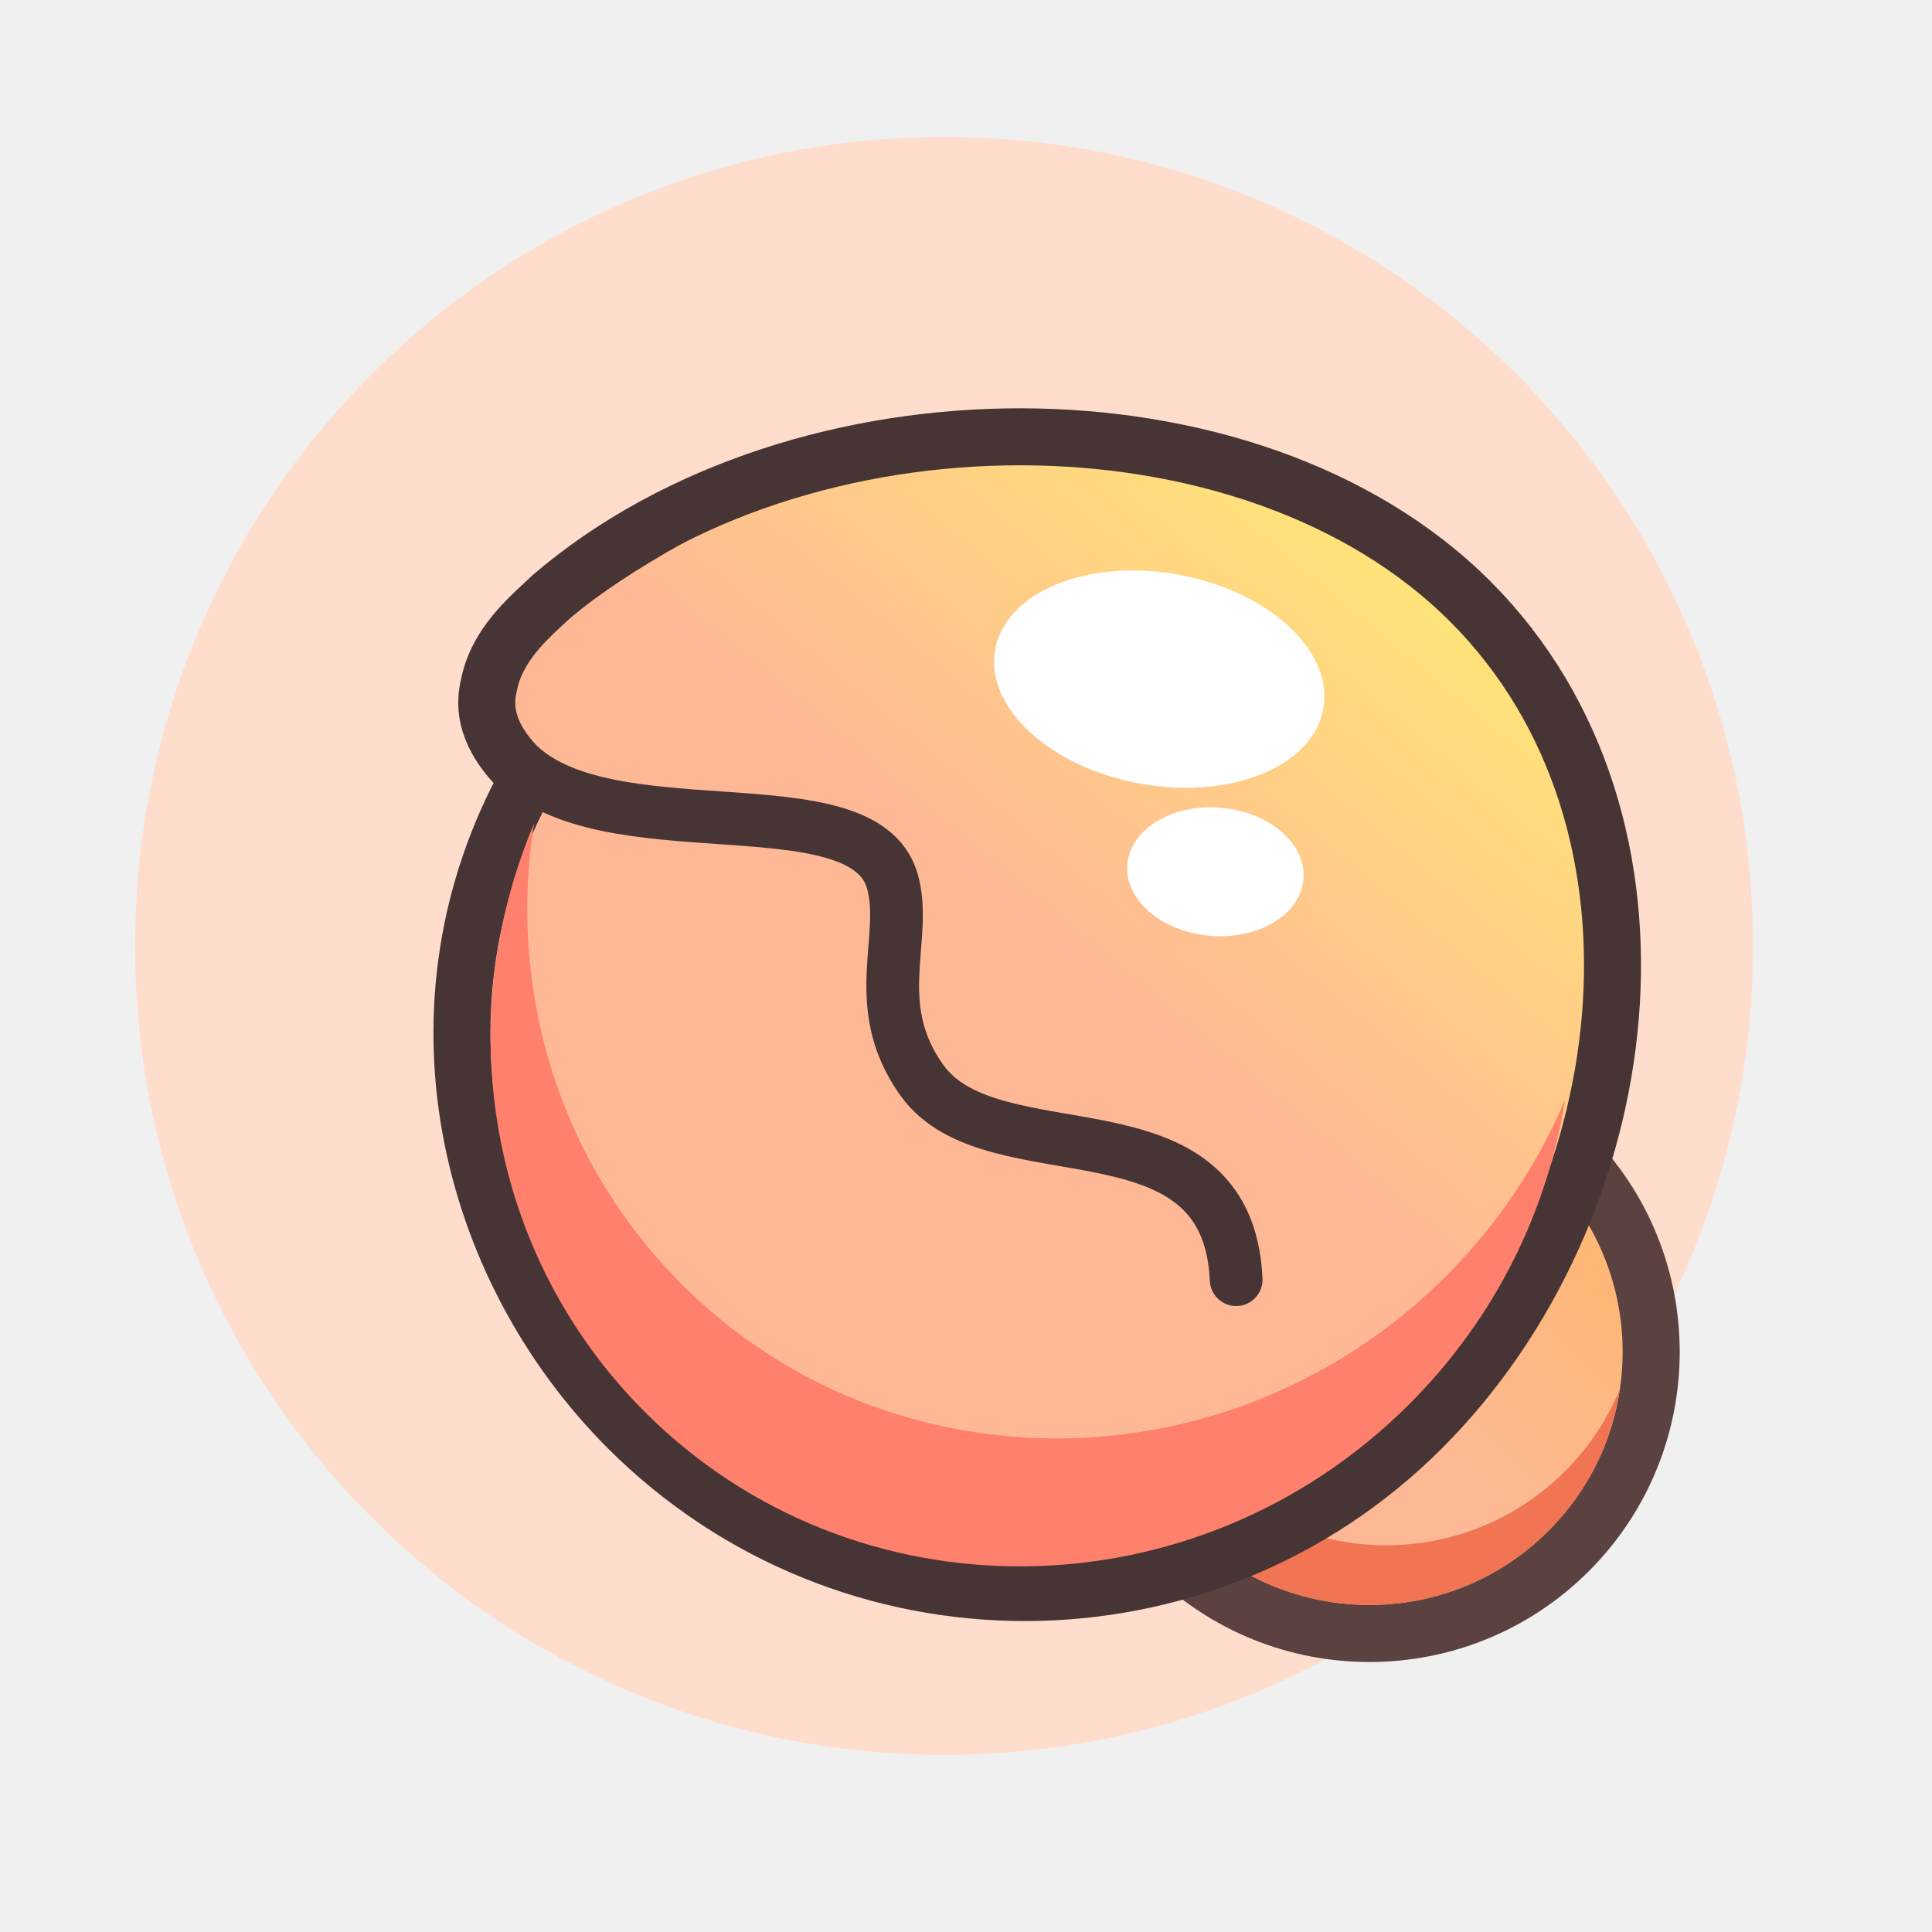
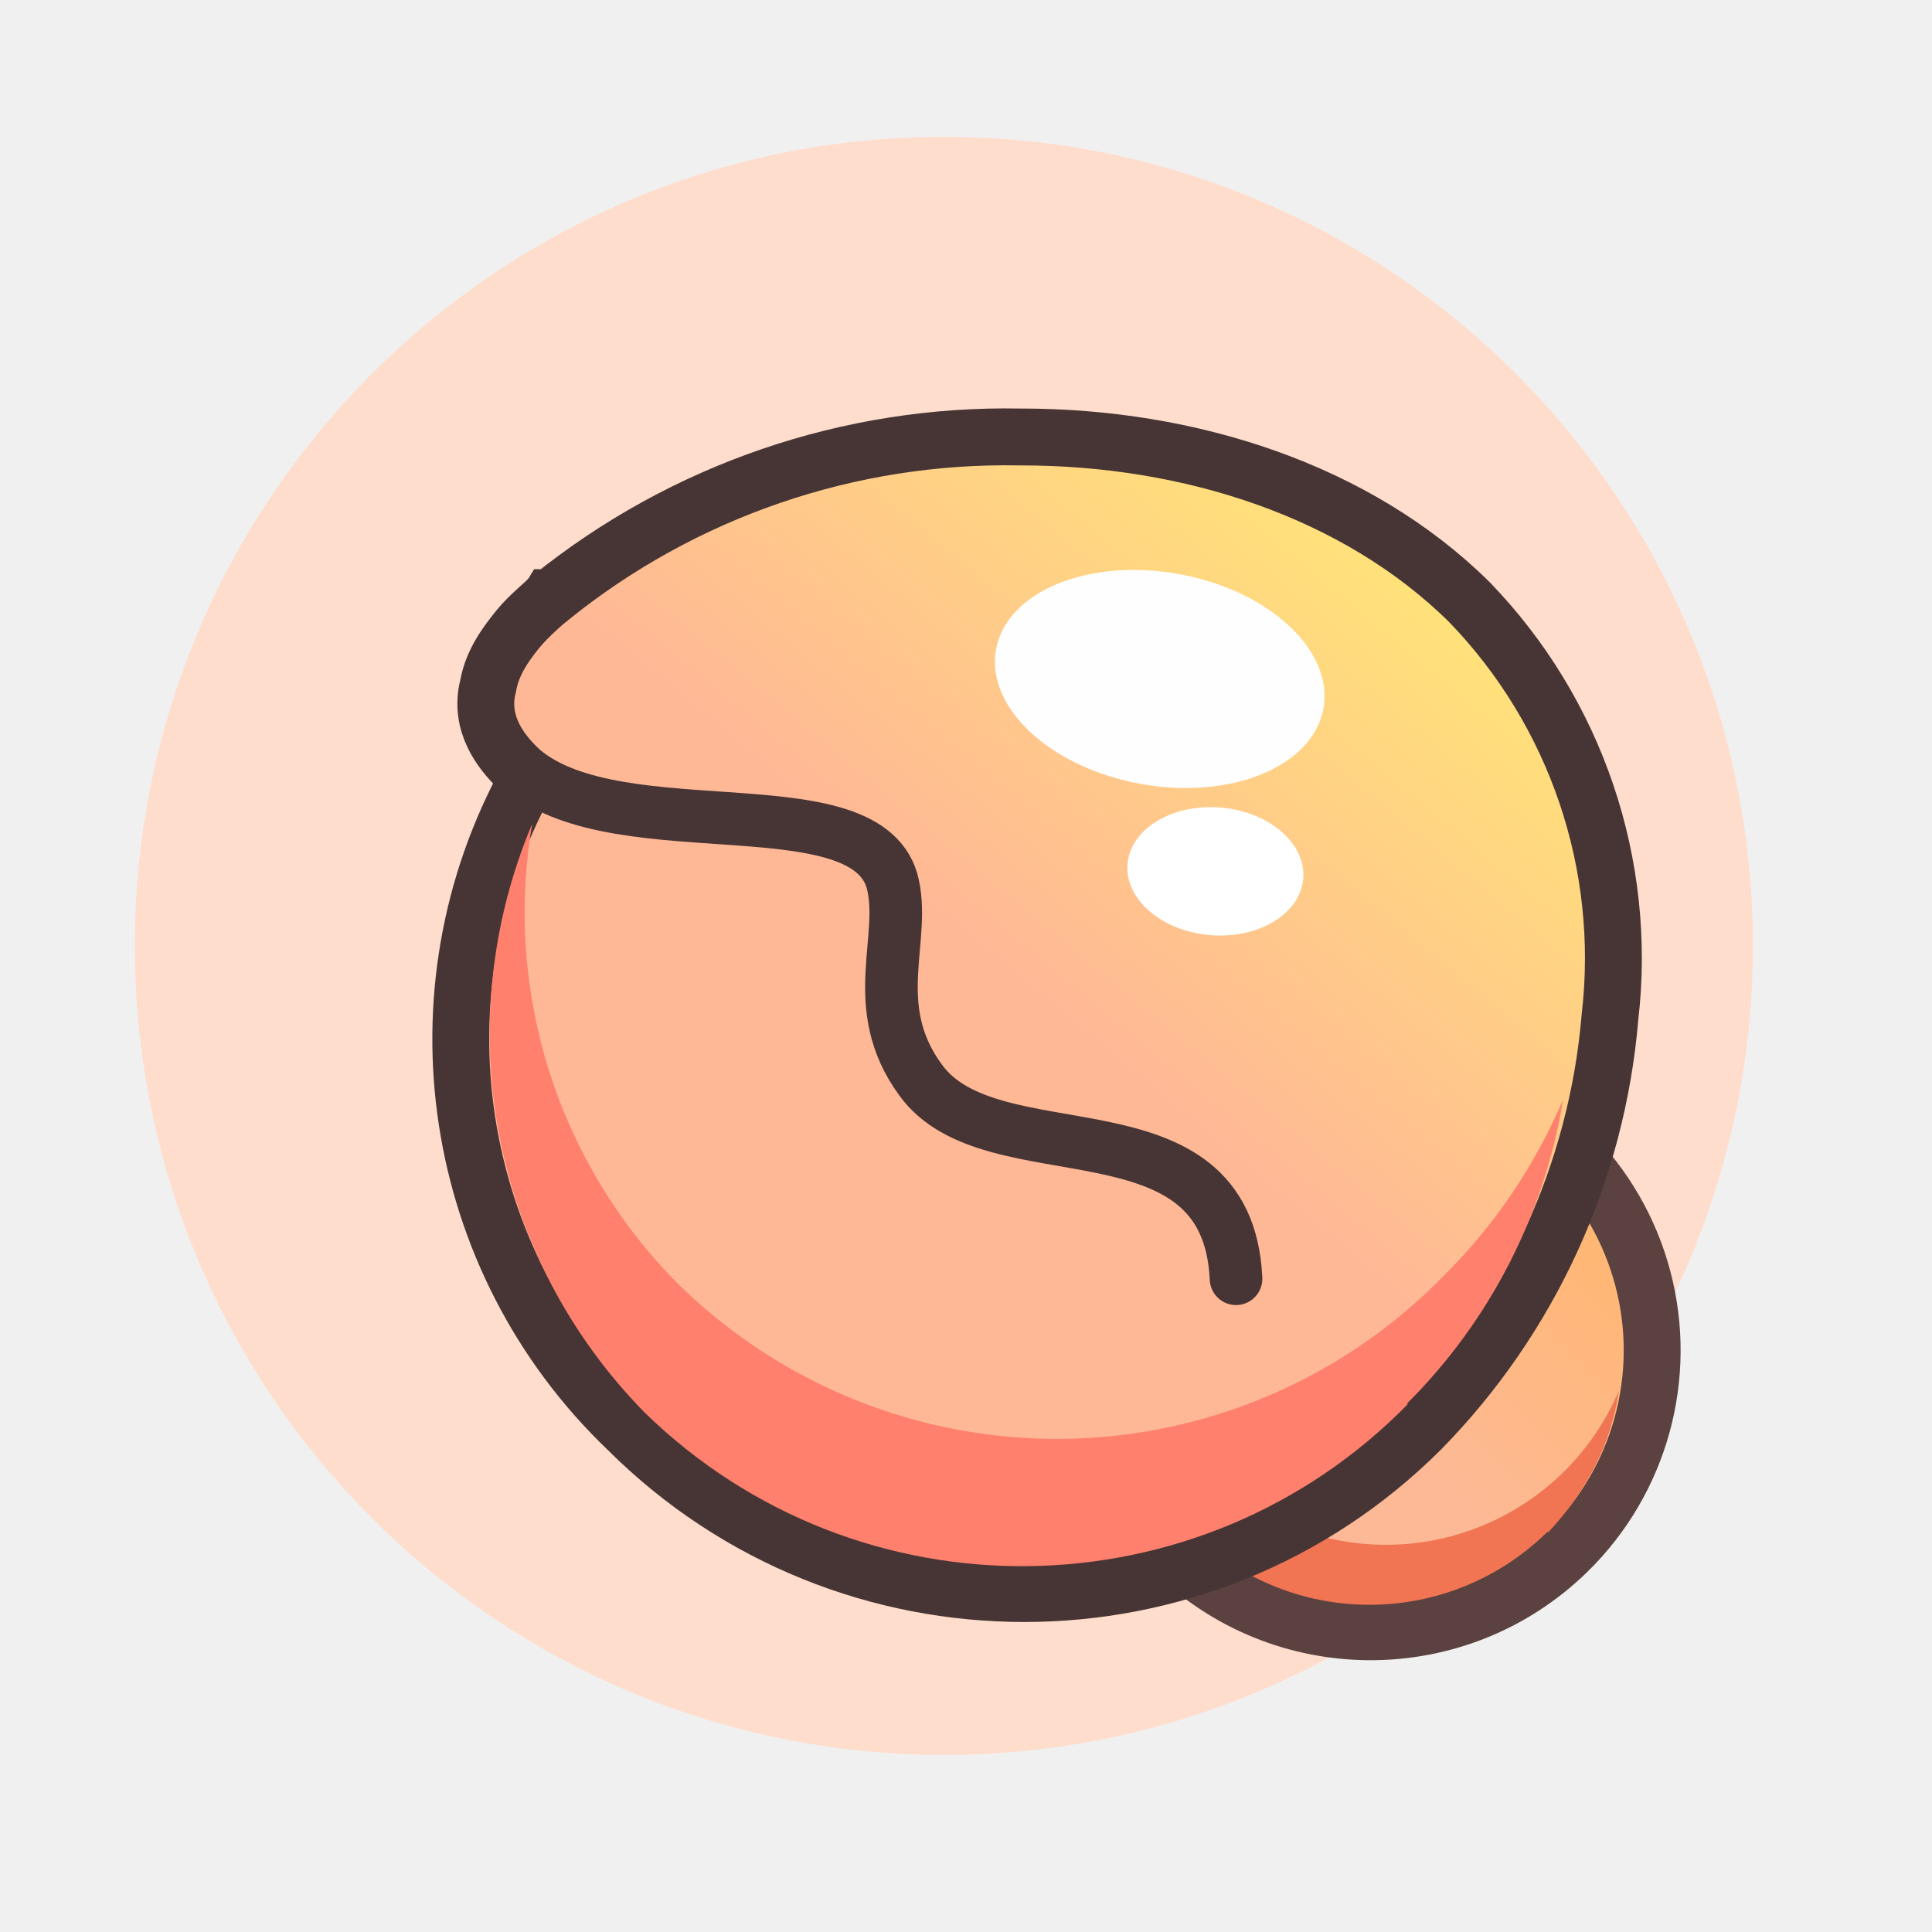
<svg xmlns="http://www.w3.org/2000/svg" viewBox="0 0 96 96">
-   <circle cx="46.909" cy="47" r="40.197" fill="#ffddcc" />
-   <svg x="13.774" y="13.683" width="75.514" height="75.514" viewBox="0 0 106.885 106.885" preserveAspectRatio="xMidYMid meet">
-     <svg x="54.992" y="53.896" width="43.65" height="43.63" viewBox="0 0 43.642 43.642" preserveAspectRatio="none" fill="none" overflow="visible">
-       <g>
-         <path d="M7.811 7.811C15.549 0.073 28.094 0.073 35.832 7.811C43.57 15.549 43.57 28.094 35.832 35.832C28.094 43.57 15.549 43.57 7.811 35.832C0.073 28.094 0.073 15.549 7.811 7.811Z" fill="url(#rstack-website-rspack-paint0_linear_0_10-0)" stroke="#5B4240" stroke-width="4.014" />
-         <path d="M34.418 34.411C27.464 41.365 16.184 41.365 9.229 34.411C3.97 29.149 2.706 21.421 5.407 14.956C4.592 20.357 6.239 26.053 10.397 30.211C17.352 37.165 28.626 37.171 35.58 30.217C37.274 28.523 38.552 26.57 39.421 24.489C38.873 28.12 37.213 31.615 34.418 34.411Z" fill="#F17453" />
-       </g>
+   <circle cx="46.9" cy="47" r="40.2" fill="#fdc" />
+   <g fill="none">
+     <g transform="matrix(.70662 0 0 .7063 52.6 51.8)">
+       <path fill="url(#a)" stroke="#5b4240" stroke-width="4" d="M7.8 7.8a19.8 19.8 0 1 1 28 28 19.8 19.8 0 0 1-28-28Z" />
+       <path fill="#f17453" d="M34.4 34.4A17.8 17.8 0 0 1 5.4 15a17.8 17.8 0 0 0 34 9.5q-.8 5.5-5 10" />
      <defs>
-         <linearGradient id="rstack-website-rspack-paint0_linear_0_10-0" x1="34.413" y1="9.231" x2="9.229" y2="34.415" gradientUnits="userSpaceOnUse">
-           <stop offset="0.012" stop-color="#FFB773" />
-           <stop offset="0.572" stop-color="#FDB996" />
+         <linearGradient id="a" x1="34.4" x2="9.2" y1="9.2" y2="34.4" gradientUnits="userSpaceOnUse">
+           <stop offset="0" stop-color="#ffb773" />
+           <stop offset=".6" stop-color="#fdb996" />
        </linearGradient>
      </defs>
-     </svg>
-     <svg x="10.986" y="9.349" width="84.934" height="85.296" viewBox="0 0 84.932 85.289" preserveAspectRatio="none" fill="none" overflow="visible">
-       <g>
-         <path d="M41.368 2.004C53.274 2.03 65.121 5.783 72.917 13.579C80.735 21.396 83.662 32.189 82.774 42.817C81.887 53.434 77.187 64.052 69.519 71.721C54.1 87.139 29.102 87.139 13.684 71.721C2.313 60.35 -2.161 41.952 6.672 26.026C6.477 25.819 6.225 25.565 5.853 25.16C4.921 24.143 3.236 22.146 3.905 19.471C4.228 17.787 5.174 16.442 6.024 15.475C6.816 14.575 7.923 13.609 8.208 13.325L8.264 13.269L8.323 13.217C17.144 5.683 29.45 1.979 41.368 2.004Z" fill="url(#rstack-website-rspack-paint0_linear_0_4-1)" stroke="#473535" stroke-width="4.008" />
-         <path d="M68.644 70.026C53.64 85.028 29.568 85.279 14.874 70.587C3.786 59.498 1.219 43.072 7.07 29.228C5.252 40.742 8.691 52.828 17.447 61.585C32.14 76.278 56.218 76.032 71.222 61.03C74.904 57.349 77.691 53.114 79.593 48.613C78.36 56.419 74.706 63.964 68.644 70.026Z" fill="#FF806C" />
-         <ellipse cx="6.213" cy="4.518" rx="6.213" ry="4.518" transform="matrix(-0.996474 -0.0839056 -0.0839056 0.996474 61.5693 28.6143)" fill="white" />
-         <ellipse cx="11.726" cy="7.471" rx="11.726" ry="7.471" transform="matrix(-0.984177 -0.177189 -0.177189 0.984177 63.913 13.7725)" fill="#FEFEFE" />
-         <path d="M16.77 7.786C2.833 15.584 1.918 20.739 5.683 24.759C11.935 31.433 30.153 26.108 32.262 33.207C33.446 37.194 30.54 41.958 34.371 47.278C39.366 54.212 55.875 48.17 56.458 61.28" stroke="#473535" stroke-width="3.708" stroke-linecap="round" />
-       </g>
+     </g>
+     <g transform="matrix(.70651 0 0 .70655 21.5 20.3)">
+       <path fill="url(#b)" stroke="#473535" stroke-width="4" d="M41.4 2C53.3 2 65 5.8 72.9 13.6a36 36 0 0 1 9.9 29.2 47 47 0 0 1-13.3 29 39.5 39.5 0 0 1-55.8 0 38 38 0 0 1-7-45.8l-.8-.8c-1-1-2.7-3-2-5.7.3-1.7 1.3-3 2.1-4s2-1.9 2.2-2.2h.1A51 51 0 0 1 41.3 2Z" />
+       <path fill="#ff806c" d="M68.6 70a38 38 0 0 1-53.7.6A38 38 0 0 1 7 29.2a37 37 0 0 0 10.3 32.4 38 38 0 0 0 53.8-.6 39 39 0 0 0 8.4-12.4 39 39 0 0 1-11 21.4" />
+       <ellipse cx="6.2" cy="4.5" fill="#fff" rx="6.2" ry="4.5" transform="rotate(-175.2 31.4 13)scale(1 -1)" />
+       <ellipse cx="11.7" cy="7.5" fill="#fefefe" rx="11.7" ry="7.5" transform="rotate(-169.8 32.6 4)scale(1 -1)" />
+       <path stroke="#473535" stroke-linecap="round" stroke-width="3.7" d="M16.8 7.8c-14 7.8-14.9 13-11.1 17 6.2 6.6 24.5 1.3 26.6 8.4 1.1 4-1.8 8.8 2 14 5 7 21.6 1 22.2 14" />
      <defs>
-         <linearGradient id="rstack-website-rspack-paint0_linear_0_4-1" x1="65.938" y1="9.263" x2="15.102" y2="70.305" gradientUnits="userSpaceOnUse">
-           <stop offset="0.012" stop-color="#FFE279" />
-           <stop offset="0.461" stop-color="#FFB896" />
-           <stop offset="0.741" stop-color="#FFB896" />
+         <linearGradient id="b" x1="65.9" x2="15.1" y1="9.3" y2="70.3" gradientUnits="userSpaceOnUse">
+           <stop offset="0" stop-color="#ffe279" />
+           <stop offset=".5" stop-color="#ffb896" />
+           <stop offset=".7" stop-color="#ffb896" />
        </linearGradient>
      </defs>
-     </svg>
-   </svg>
+     </g>
+   </g>
</svg>
